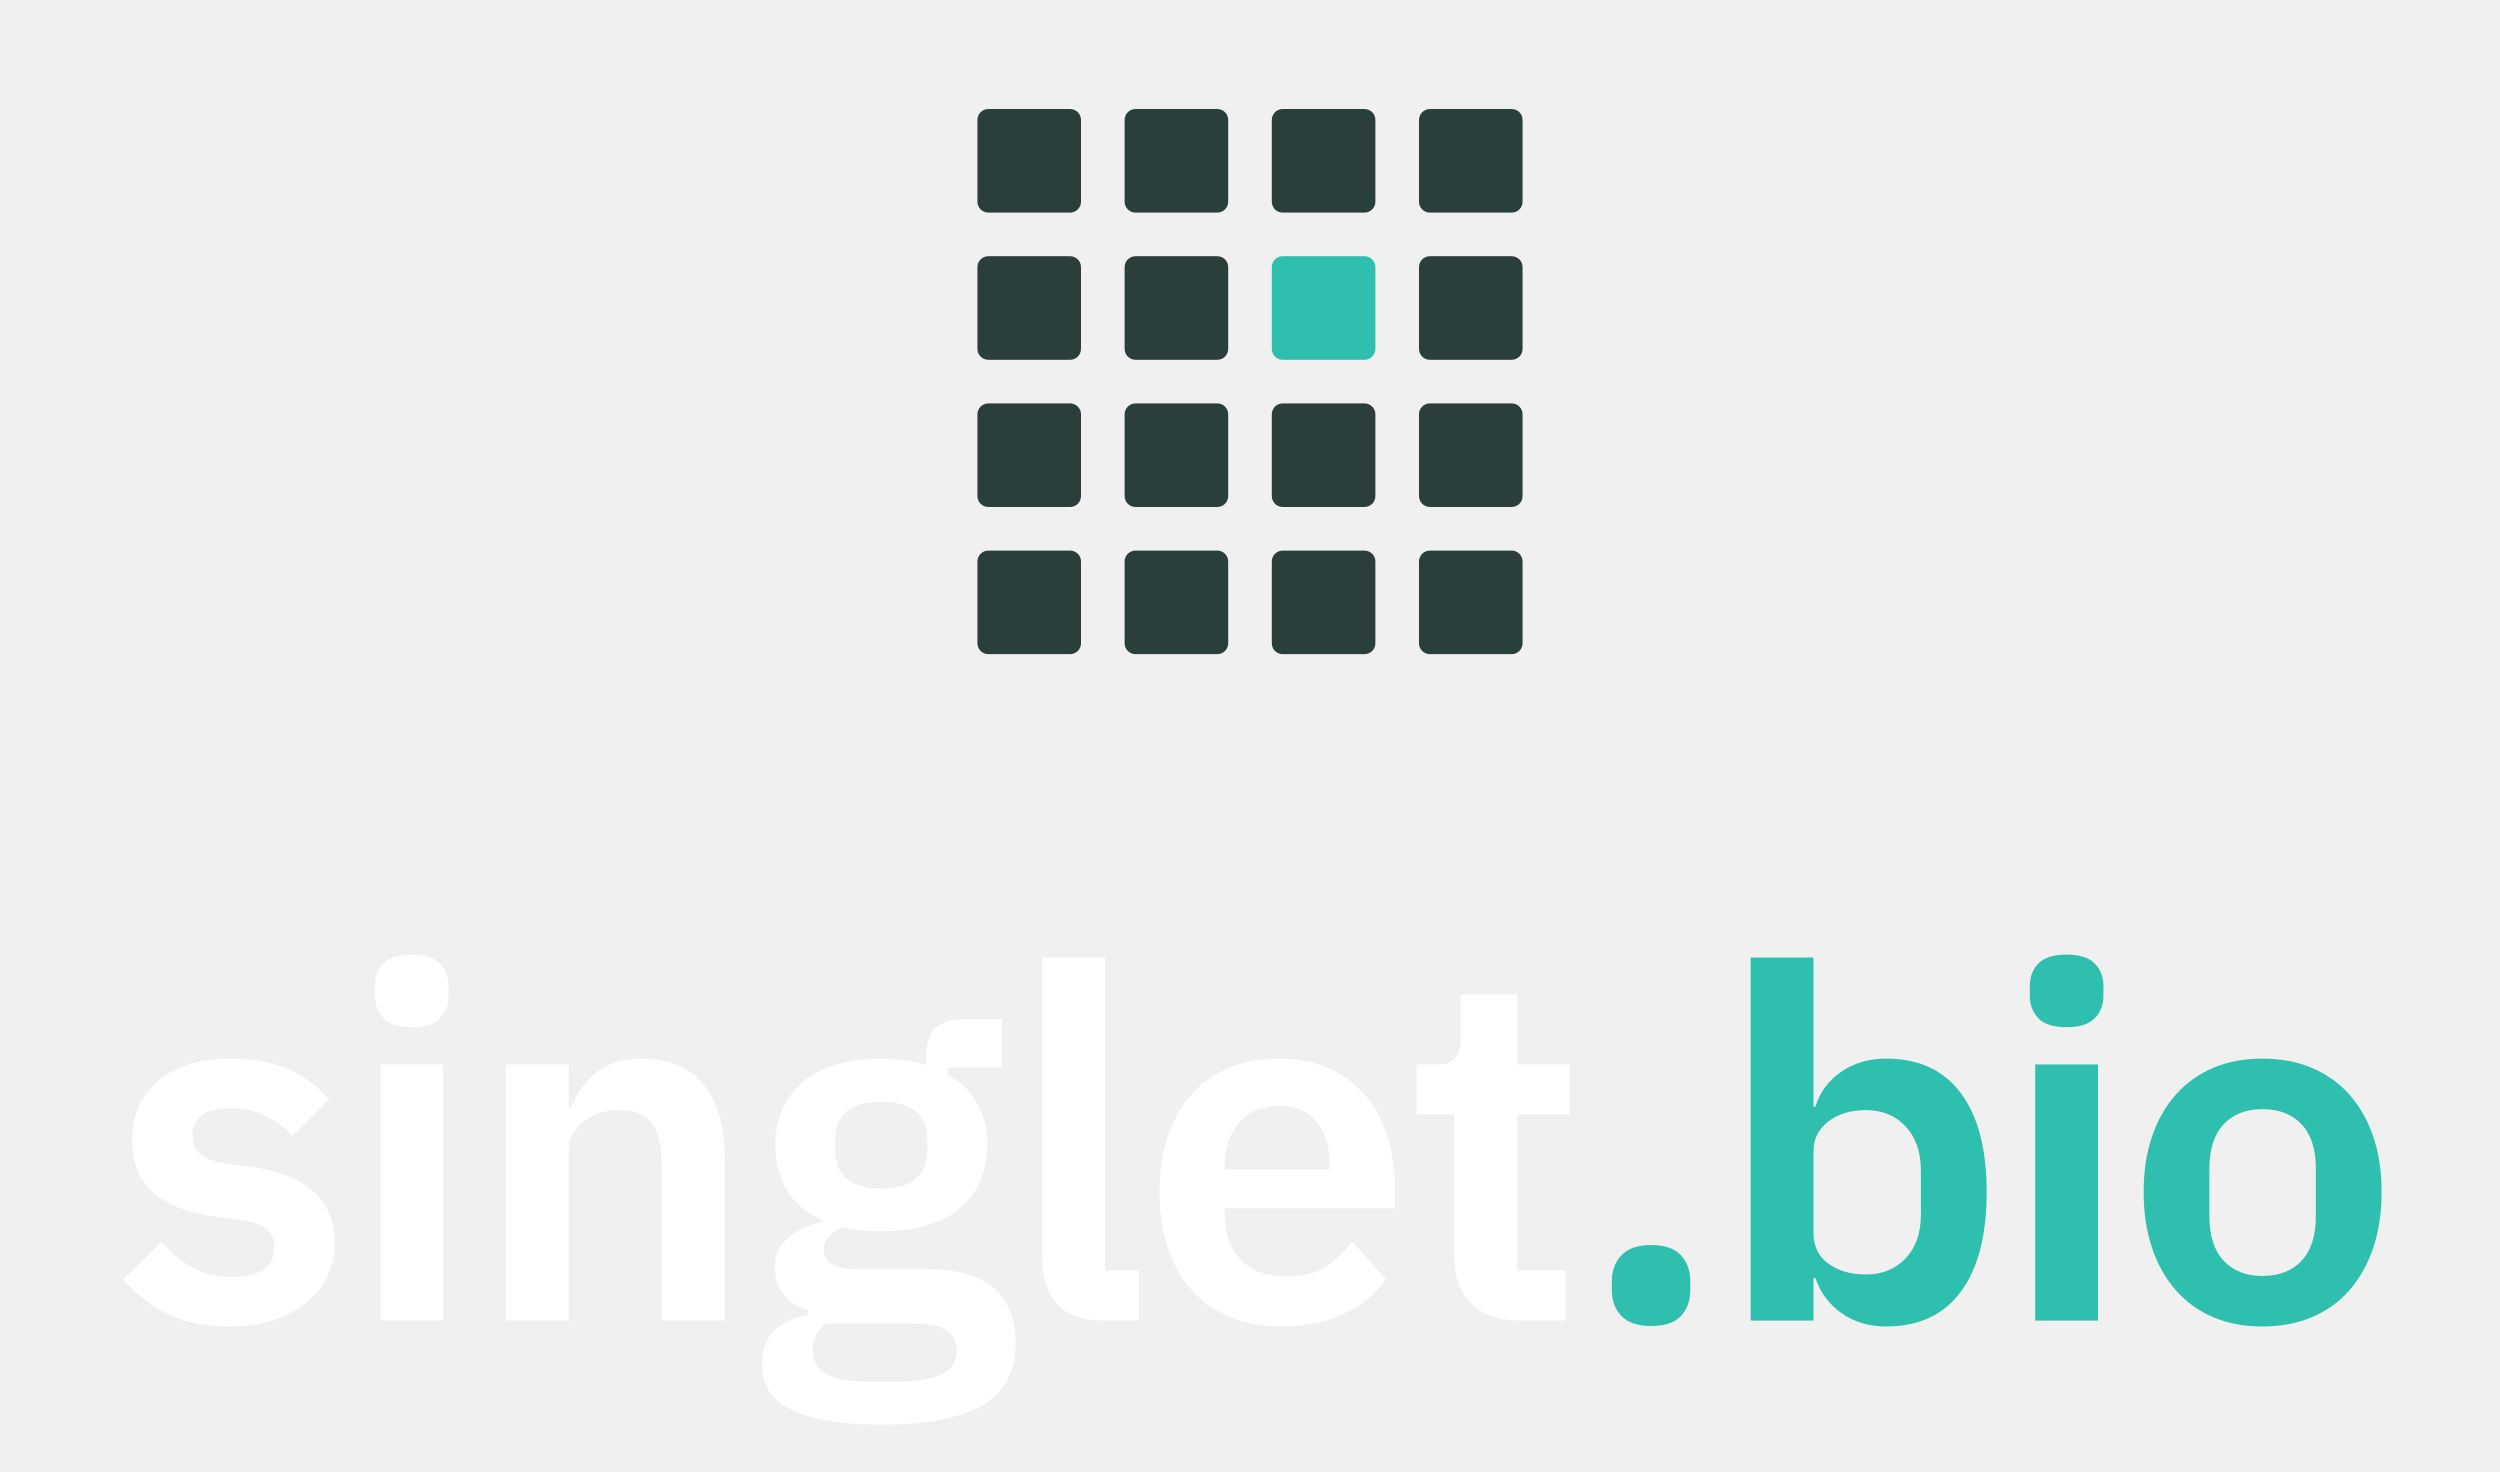
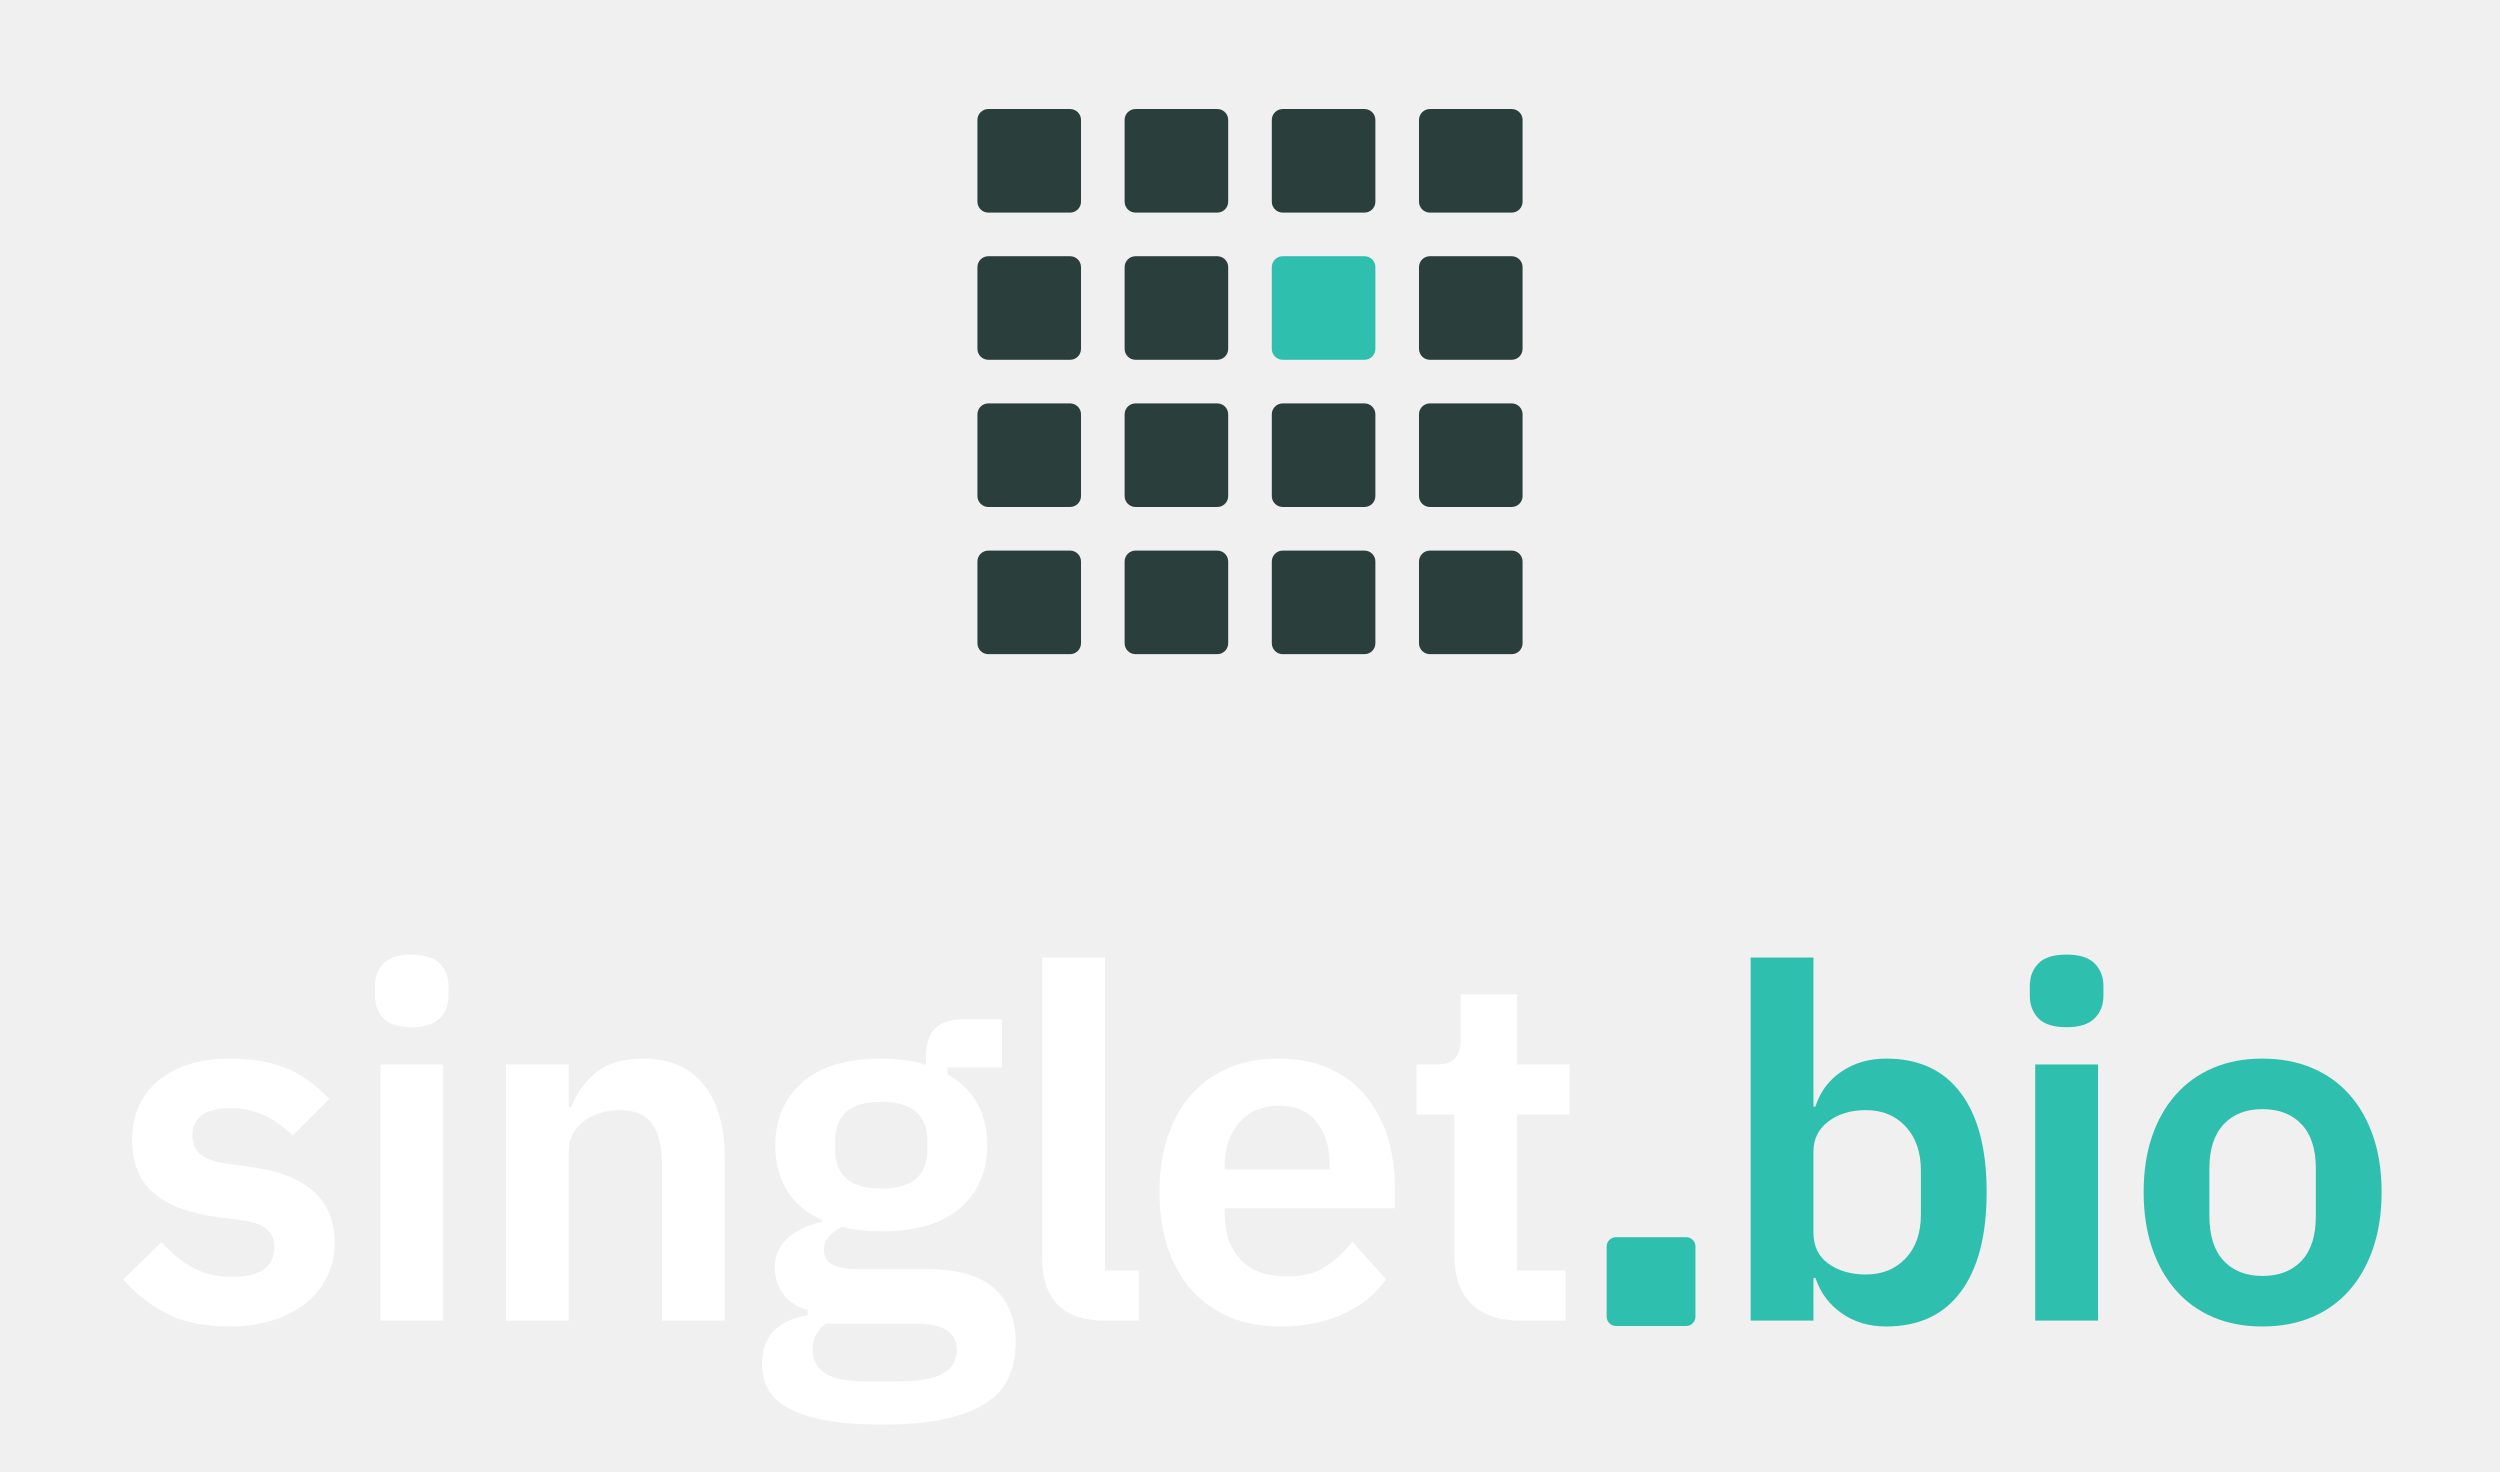
<svg xmlns="http://www.w3.org/2000/svg" viewBox="0 0 458.6 270" width="458.6" height="270" role="img" aria-label="singlet.bio">
  <rect x="179.30" y="20.00" width="19.00" height="19.00" rx="2.00" fill="#2A3F3B" />
  <rect x="206.30" y="20.00" width="19.00" height="19.00" rx="2.00" fill="#2A3F3B" />
  <rect x="233.30" y="20.00" width="19.00" height="19.00" rx="2.00" fill="#2A3F3B" />
  <rect x="260.30" y="20.00" width="19.00" height="19.00" rx="2.00" fill="#2A3F3B" />
  <rect x="179.30" y="47.00" width="19.00" height="19.00" rx="2.00" fill="#2A3F3B" />
  <rect x="206.30" y="47.00" width="19.00" height="19.00" rx="2.00" fill="#2A3F3B" />
  <rect x="233.30" y="47.00" width="19.00" height="19.00" rx="2.00" fill="#2EBFAE" />
  <rect x="260.30" y="47.00" width="19.00" height="19.00" rx="2.00" fill="#2A3F3B" />
  <rect x="179.30" y="74.00" width="19.00" height="19.00" rx="2.00" fill="#2A3F3B" />
  <rect x="206.30" y="74.00" width="19.00" height="19.00" rx="2.00" fill="#2A3F3B" />
  <rect x="233.30" y="74.00" width="19.00" height="19.00" rx="2.00" fill="#2A3F3B" />
  <rect x="260.30" y="74.00" width="19.00" height="19.00" rx="2.00" fill="#2A3F3B" />
  <rect x="179.30" y="101.00" width="19.00" height="19.00" rx="2.00" fill="#2A3F3B" />
  <rect x="206.30" y="101.00" width="19.00" height="19.00" rx="2.00" fill="#2A3F3B" />
  <rect x="233.30" y="101.00" width="19.00" height="19.00" rx="2.00" fill="#2A3F3B" />
  <rect x="260.30" y="101.00" width="19.00" height="19.00" rx="2.00" fill="#2A3F3B" />
  <g transform="translate(20.00,242.25) scale(0.9)">
    <g transform="translate(0.00,0) scale(0.1)" fill="#FFFFFF">
      <path d="M245 12Q170 12 119.0 -13.5Q68 -39 29 -84L107 -160Q136 -127 170.5 -108.0Q205 -89 250 -89Q296 -89 316.5 -105.0Q337 -121 337 -149Q337 -172 322.5 -185.5Q308 -199 273 -204L221 -211Q136 -222 91.5 -259.5Q47 -297 47 -369Q47 -407 61.0 -437.5Q75 -468 101.0 -489.5Q127 -511 163.5 -522.5Q200 -534 245 -534Q283 -534 312.5 -528.5Q342 -523 366.0 -512.5Q390 -502 410.0 -486.5Q430 -471 449 -452L374 -377Q351 -401 319.0 -417.0Q287 -433 249 -433Q207 -433 188.5 -418.0Q170 -403 170 -379Q170 -353 185.5 -339.5Q201 -326 238 -320L291 -313Q460 -289 460 -159Q460 -121 444.5 -89.5Q429 -58 401.0 -35.5Q373 -13 333.5 -0.5Q294 12 245 12Z" />
      <path d="M617.0 -598Q577.0 -598 559.5 -616.0Q542.0 -634 542.0 -662V-682Q542.0 -710 559.5 -728.0Q577.0 -746 617.0 -746Q656.0 -746 674.0 -728.0Q692.0 -710 692.0 -682V-662Q692.0 -634 674.0 -616.0Q656.0 -598 617.0 -598ZM553.0 -522H681.0V0H553.0Z" />
      <path d="M809.0 0V-522H937.0V-435H942.0Q958.0 -477 992.5 -505.5Q1027.0 -534 1088.0 -534Q1169.0 -534 1212.0 -481.0Q1255.0 -428 1255.0 -330V0H1127.0V-317Q1127.0 -373 1107.0 -401.0Q1087.0 -429 1041.0 -429Q1021.0 -429 1002.5 -423.5Q984.0 -418 969.5 -407.5Q955.0 -397 946.0 -381.5Q937.0 -366 937.0 -345V0Z" />
      <path d="M1848.0 44Q1848.0 85 1833.5 116.5Q1819.0 148 1786.0 169.0Q1753.0 190 1701.0 201.0Q1649.0 212 1574.0 212Q1508.0 212 1462.0 203.5Q1416.0 195 1386.5 179.5Q1357.0 164 1344.0 141.0Q1331.0 118 1331.0 89Q1331.0 45 1355.5 20.5Q1380.0 -4 1424.0 -11V-22Q1392.0 -30 1374.5 -53.5Q1357.0 -77 1357.0 -109Q1357.0 -129 1365.0 -144.5Q1373.0 -160 1386.5 -171.0Q1400.0 -182 1417.0 -189.5Q1434.0 -197 1453.0 -201V-205Q1405.0 -227 1381.5 -266.0Q1358.0 -305 1358.0 -357Q1358.0 -437 1413.0 -485.5Q1468.0 -534 1574.0 -534Q1598.0 -534 1621.5 -531.0Q1645.0 -528 1665.0 -521V-538Q1665.0 -614 1739.0 -614H1820.0V-516H1709.0V-502Q1750.0 -479 1770.0 -442.0Q1790.0 -405 1790.0 -357Q1790.0 -278 1735.5 -230.0Q1681.0 -182 1574.0 -182Q1528.0 -182 1494.0 -191Q1479.0 -184 1468.0 -172.5Q1457.0 -161 1457.0 -144Q1457.0 -105 1525.0 -105H1665.0Q1761.0 -105 1804.5 -65.5Q1848.0 -26 1848.0 44ZM1728.0 59Q1728.0 34 1708.0 20.0Q1688.0 6 1639.0 6H1461.0Q1434.0 26 1434.0 60Q1434.0 90 1459.0 107.0Q1484.0 124 1544.0 124H1608.0Q1671.0 124 1699.5 108.0Q1728.0 92 1728.0 59ZM1574.0 -269Q1668.0 -269 1668.0 -349V-366Q1668.0 -446 1574.0 -446Q1480.0 -446 1480.0 -366V-349Q1480.0 -269 1574.0 -269Z" />
      <path d="M2030.0 0Q1964.0 0 1933.0 -33.0Q1902.0 -66 1902.0 -126V-740H2030.0V-102H2099.0V0Z" />
      <path d="M2387.0 12Q2329.0 12 2283.5 -7.5Q2238.0 -27 2206.5 -62.5Q2175.0 -98 2158.0 -148.5Q2141.0 -199 2141.0 -262Q2141.0 -324 2157.5 -374.0Q2174.0 -424 2205.0 -459.5Q2236.0 -495 2281.0 -514.5Q2326.0 -534 2383.0 -534Q2444.0 -534 2489.0 -513.0Q2534.0 -492 2563.0 -456.0Q2592.0 -420 2606.5 -372.5Q2621.0 -325 2621.0 -271V-229H2274.0V-216Q2274.0 -159 2306.0 -124.5Q2338.0 -90 2401.0 -90Q2449.0 -90 2479.5 -110.0Q2510.0 -130 2534.0 -161L2603.0 -84Q2571.0 -39 2515.5 -13.5Q2460.0 12 2387.0 12ZM2385.0 -438Q2334.0 -438 2304.0 -404.0Q2274.0 -370 2274.0 -316V-308H2488.0V-317Q2488.0 -371 2461.5 -404.5Q2435.0 -438 2385.0 -438Z" />
      <path d="M2877.0 0Q2811.0 0 2776.5 -34.5Q2742.0 -69 2742.0 -133V-420H2665.0V-522H2705.0Q2734.0 -522 2744.5 -535.5Q2755.0 -549 2755.0 -576V-665H2870.0V-522H2977.0V-420H2870.0V-102H2969.0V0Z" />
    </g>
    <g transform="translate(299.40,0) scale(0.1)" fill="#2EBFAE">
-       <path d="M149 11Q108 11 88.5 -9.5Q69 -30 69 -62V-80Q69 -112 88.5 -133.0Q108 -154 149 -154Q191 -154 210.0 -133.0Q229 -112 229 -80V-62Q229 -30 210.0 -9.5Q191 11 149 11Z" />
+       <rect x="58.5" y="-170.0" width="181.0" height="181.0" rx="19.0" />
      <path d="M352.0 -740H480.0V-436H484.0Q498.0 -481 537.0 -507.5Q576.0 -534 628.0 -534Q728.0 -534 780.5 -463.5Q833.0 -393 833.0 -262Q833.0 -130 780.5 -59.0Q728.0 12 628.0 12Q576.0 12 537.5 -15.0Q499.0 -42 484.0 -87H480.0V0H352.0ZM587.0 -94Q637.0 -94 668.0 -127.0Q699.0 -160 699.0 -216V-306Q699.0 -362 668.0 -395.5Q637.0 -429 587.0 -429Q541.0 -429 510.5 -406.0Q480.0 -383 480.0 -345V-179Q480.0 -138 510.5 -116.0Q541.0 -94 587.0 -94Z" />
      <path d="M996.0 -598Q956.0 -598 938.5 -616.0Q921.0 -634 921.0 -662V-682Q921.0 -710 938.5 -728.0Q956.0 -746 996.0 -746Q1035.0 -746 1053.0 -728.0Q1071.0 -710 1071.0 -682V-662Q1071.0 -634 1053.0 -616.0Q1035.0 -598 996.0 -598ZM932.0 -522H1060.0V0H932.0Z" />
      <path d="M1395.0 12Q1339.0 12 1294.5 -7.0Q1250.0 -26 1218.5 -62.0Q1187.0 -98 1170.0 -148.5Q1153.0 -199 1153.0 -262Q1153.0 -325 1170.0 -375.0Q1187.0 -425 1218.5 -460.5Q1250.0 -496 1294.5 -515.0Q1339.0 -534 1395.0 -534Q1451.0 -534 1496.0 -515.0Q1541.0 -496 1572.5 -460.5Q1604.0 -425 1621.0 -375.0Q1638.0 -325 1638.0 -262Q1638.0 -199 1621.0 -148.5Q1604.0 -98 1572.5 -62.0Q1541.0 -26 1496.0 -7.0Q1451.0 12 1395.0 12ZM1395.0 -91Q1446.0 -91 1475.0 -122.0Q1504.0 -153 1504.0 -213V-310Q1504.0 -369 1475.0 -400.0Q1446.0 -431 1395.0 -431Q1345.0 -431 1316.0 -400.0Q1287.0 -369 1287.0 -310V-213Q1287.0 -153 1316.0 -122.0Q1345.0 -91 1395.0 -91Z" />
    </g>
  </g>
</svg>
